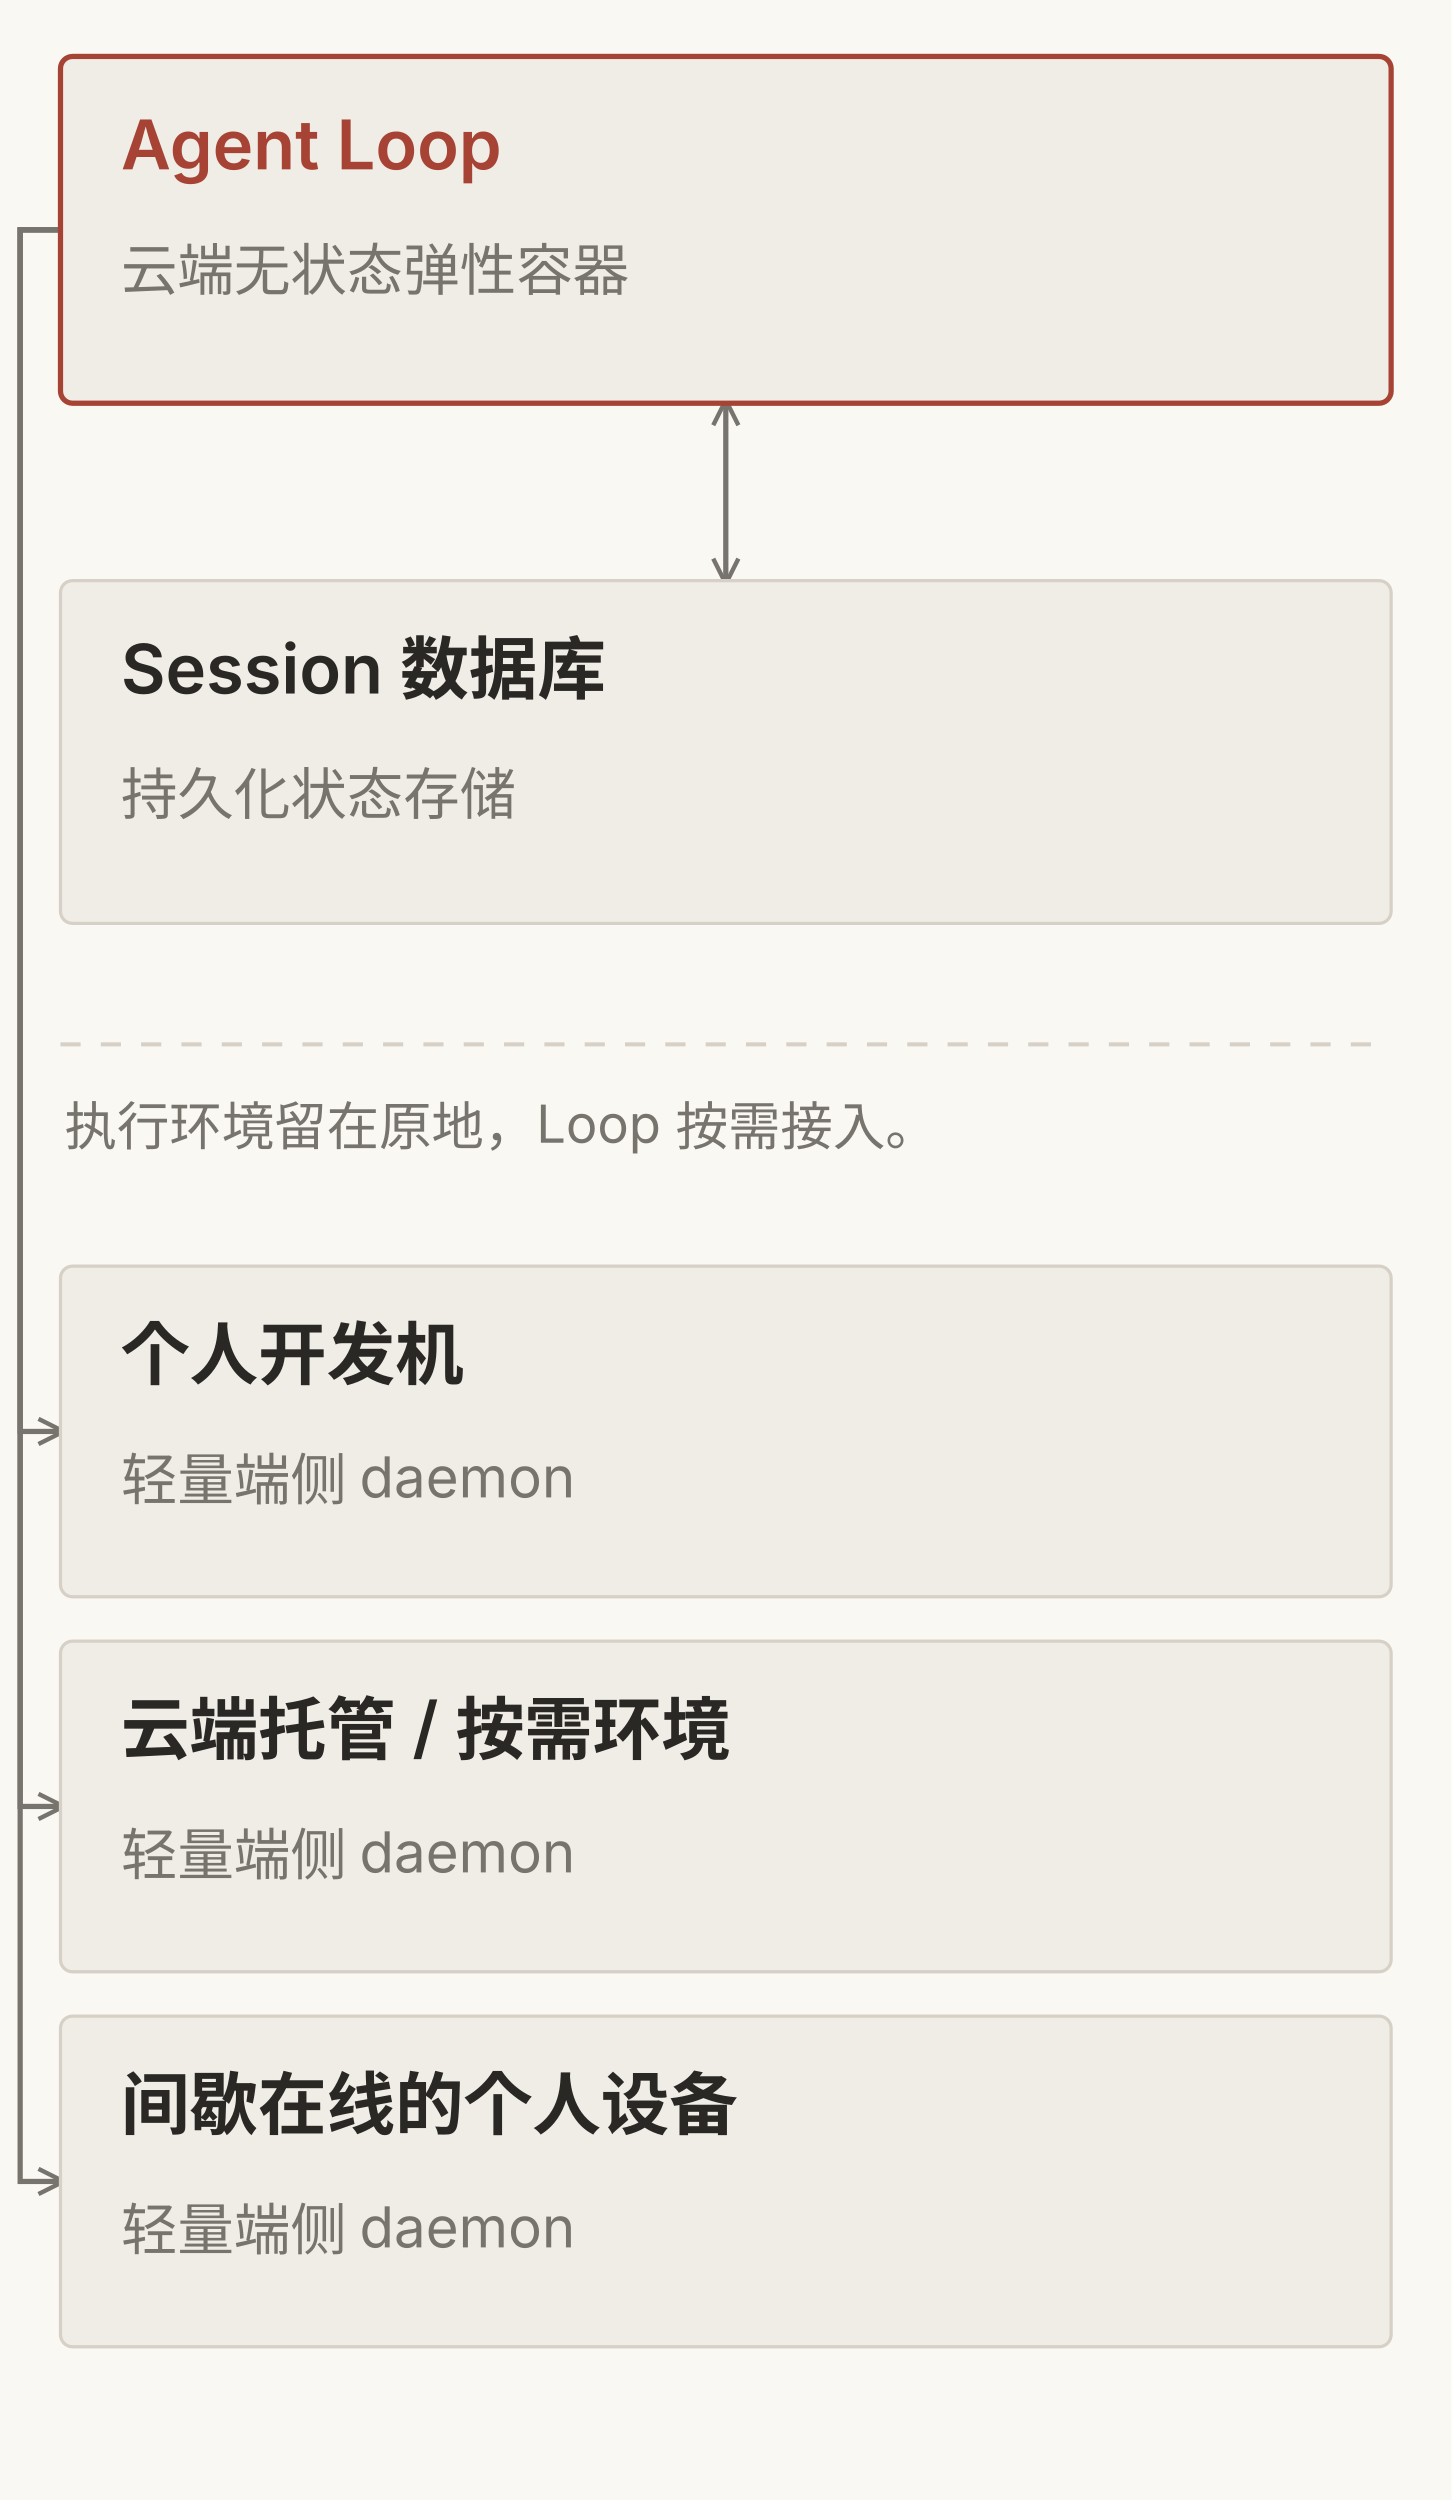
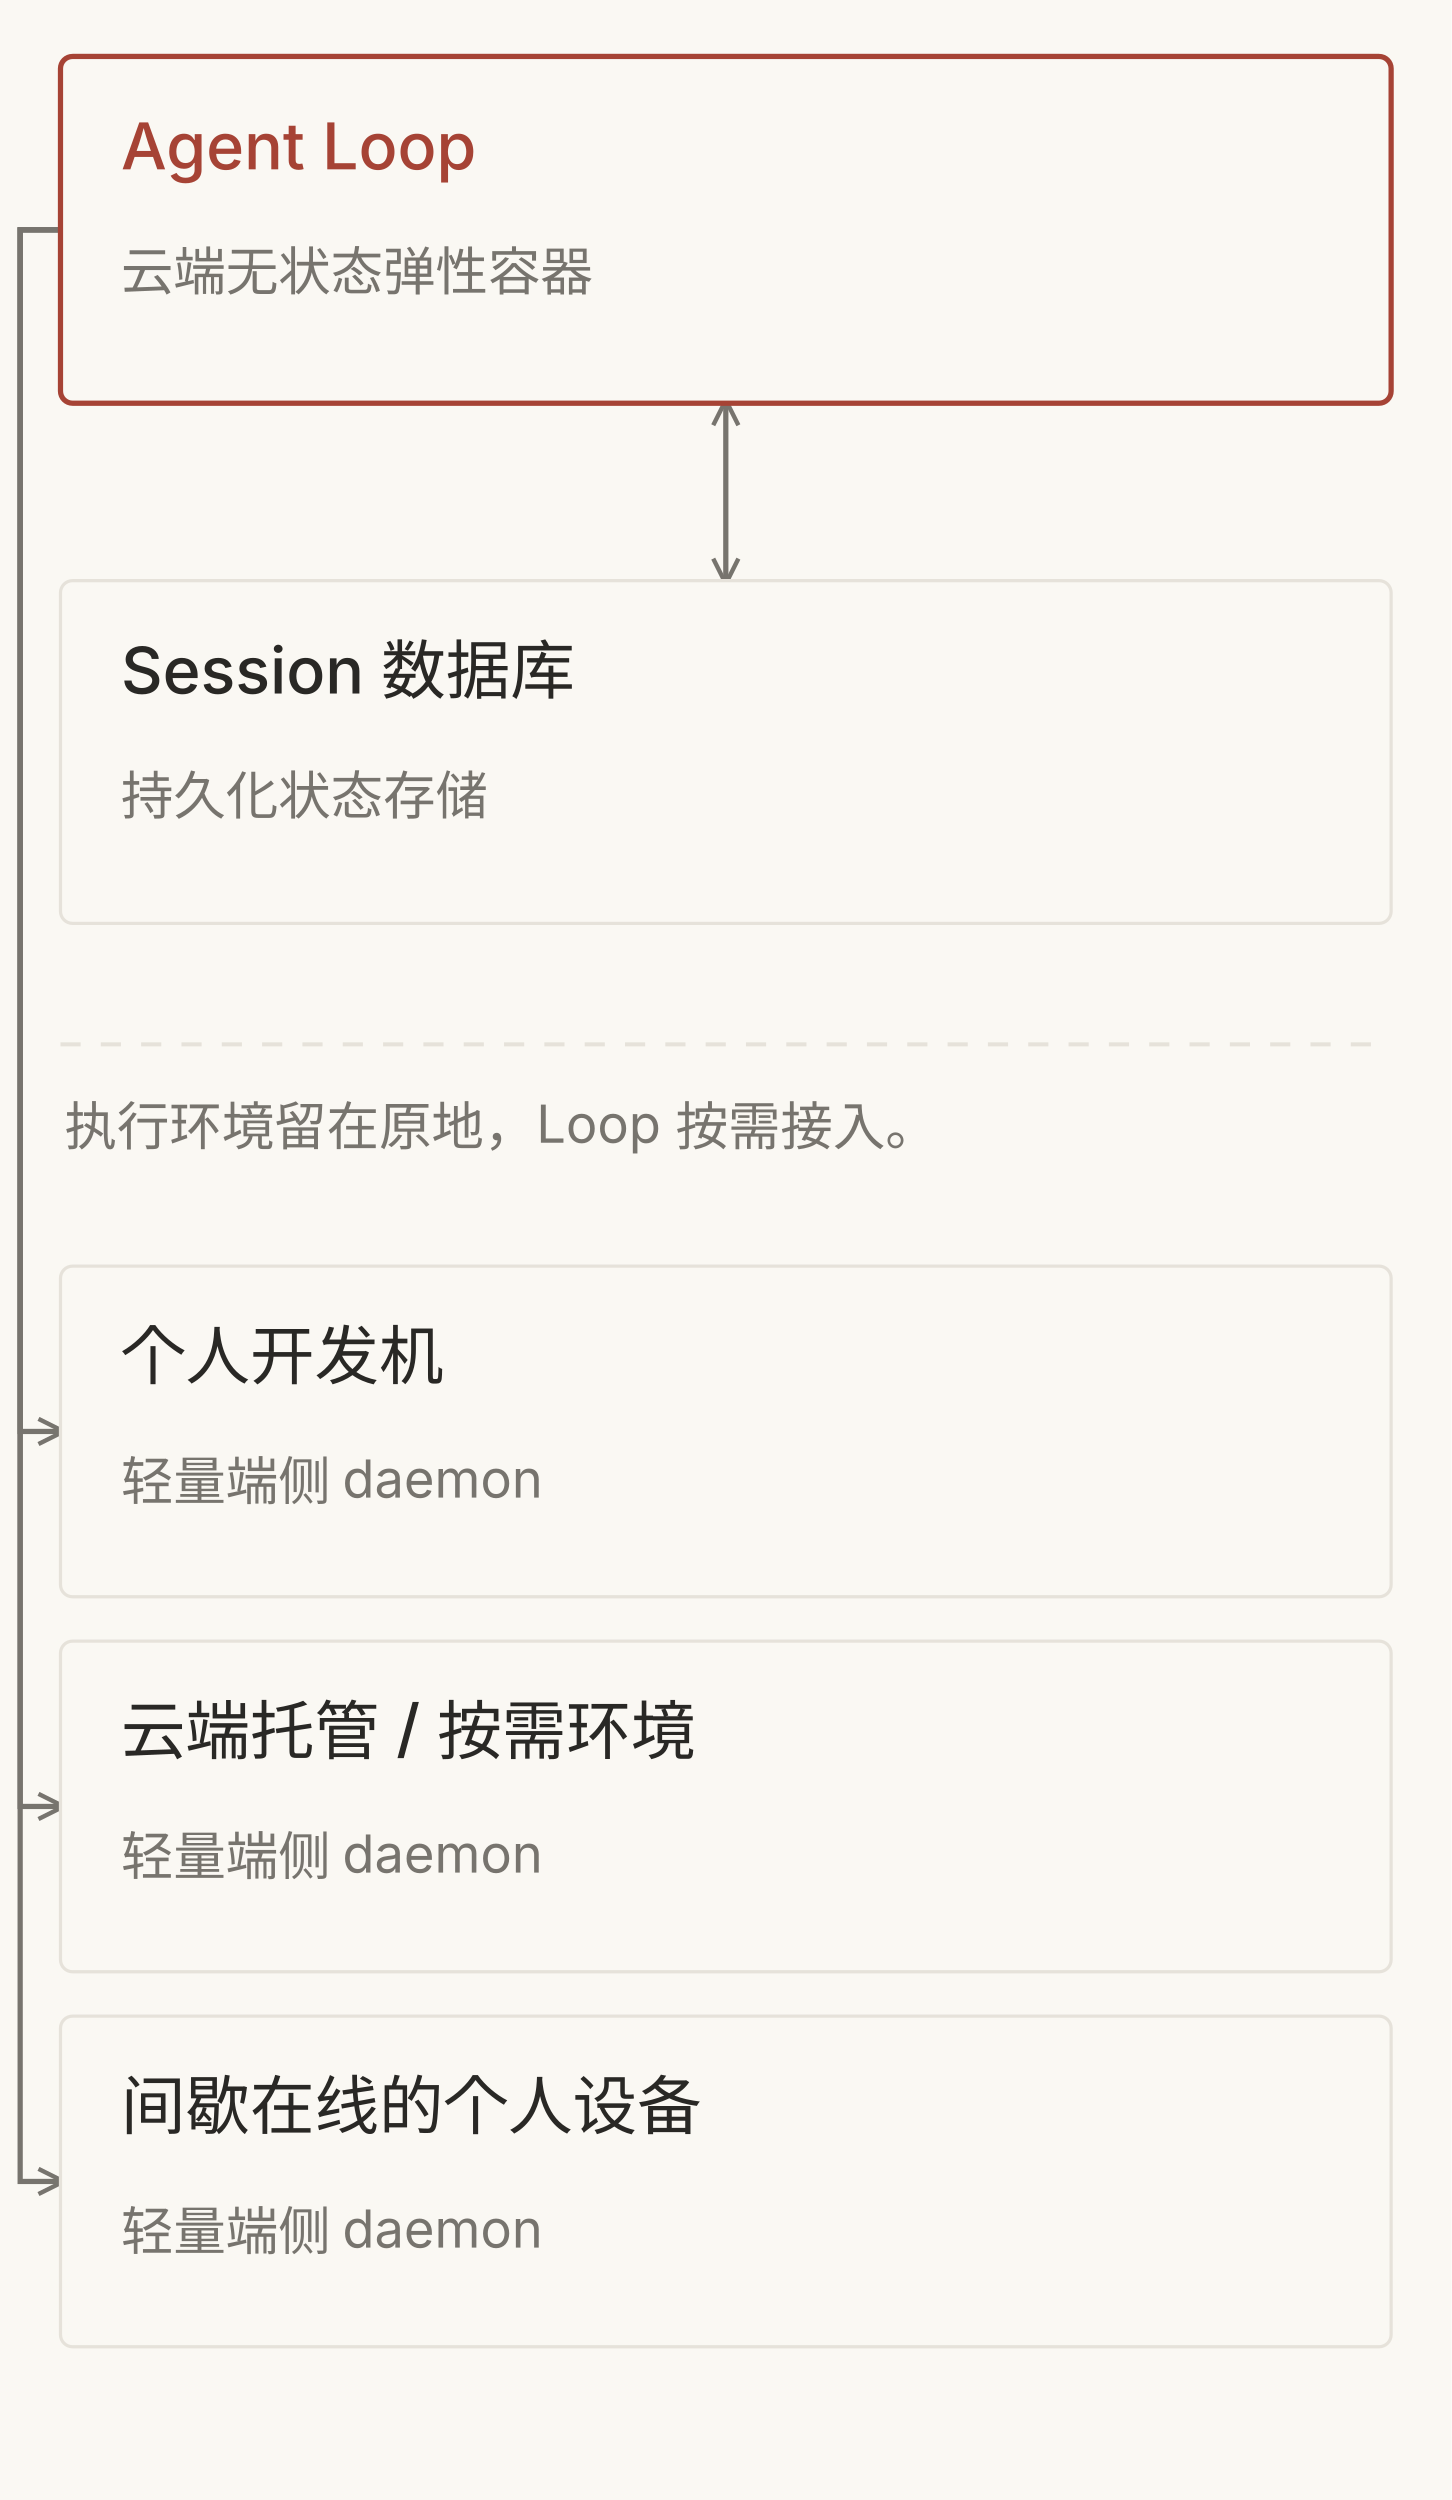
<svg xmlns="http://www.w3.org/2000/svg" width="360" height="620" viewBox="0 0 360 620" role="img" aria-labelledby="title desc">
  <defs>
    <marker id="arrow-accent" viewBox="0 0 10 10" refX="8" refY="5" markerWidth="6" markerHeight="6" orient="auto-start-reverse">
      <path d="M1 1 L9 5 L1 9" fill="none" stroke="#a64335" stroke-width="1.4" />
    </marker>
    <marker id="arrow-muted" viewBox="0 0 10 10" refX="8" refY="5" markerWidth="6" markerHeight="6" orient="auto-start-reverse">
      <path d="M1 1 L9 5 L1 9" fill="none" stroke="#77746e" stroke-width="1.4" />
    </marker>
  </defs>
  <rect width="360" height="620" fill="#faf8f3" />
  <g font-family="-apple-system,BlinkMacSystemFont,Segoe UI,PingFang SC,Microsoft YaHei,sans-serif">
-     <line x1="15" y1="259" x2="345" y2="259" stroke="#d6d0c6" stroke-dasharray="5 5" />
+     <line x1="15" y1="259" x2="345" y2="259" stroke="#e6e2da" stroke-dasharray="5 5" />
    <polyline points="180,100 180,144" fill="none" stroke="#77746e" stroke-width="1.3" marker-end="url(#arrow-muted)" marker-start="url(#arrow-muted)" />
    <polyline points="15,57 5,57 5,355 15,355" fill="none" stroke="#77746e" stroke-width="1.3" marker-end="url(#arrow-muted)" />
    <polyline points="15,57 5,57 5,448 15,448" fill="none" stroke="#77746e" stroke-width="1.3" marker-end="url(#arrow-muted)" />
    <polyline points="15,57 5,57 5,541 15,541" fill="none" stroke="#77746e" stroke-width="1.3" marker-end="url(#arrow-muted)" />
-     <rect x="15" y="14" width="330" height="86" rx="3" fill="#f0ede6" stroke="#a64335" stroke-width="1.3" />
-     <text x="30" y="42" font-size="17" fill="#a64335" font-weight="600" data-node="loop" data-max-width="300">Agent Loop</text>
-     <text x="30" y="72" font-size="14" fill="#77746e" font-weight="400" data-node="loop" data-max-width="300">云端无状态弹性容器</text>
-     <rect x="15" y="144" width="330" height="85" rx="3" fill="#f0ede6" stroke="#d6d0c6" stroke-width="0.8" />
-     <text x="30" y="172" font-size="17" fill="#292825" font-weight="600" data-node="db" data-max-width="300">Session 数据库</text>
-     <text x="30" y="202" font-size="14" fill="#77746e" font-weight="400" data-node="db" data-max-width="300">持久化状态存储</text>
-     <rect x="15" y="314" width="330" height="82" rx="3" fill="#f0ede6" stroke="#d6d0c6" stroke-width="0.8" />
-     <text x="30" y="342" font-size="17" fill="#292825" font-weight="600" data-node="env0" data-max-width="300">个人开发机</text>
-     <text x="30" y="372" font-size="14" fill="#77746e" font-weight="400" data-node="env0" data-max-width="300">轻量端侧 daemon</text>
-     <rect x="15" y="407" width="330" height="82" rx="3" fill="#f0ede6" stroke="#d6d0c6" stroke-width="0.8" />
-     <text x="30" y="435" font-size="17" fill="#292825" font-weight="600" data-node="env1" data-max-width="300">云端托管 / 按需环境</text>
-     <text x="30" y="465" font-size="14" fill="#77746e" font-weight="400" data-node="env1" data-max-width="300">轻量端侧 daemon</text>
-     <rect x="15" y="500" width="330" height="82" rx="3" fill="#f0ede6" stroke="#d6d0c6" stroke-width="0.8" />
-     <text x="30" y="528" font-size="17" fill="#292825" font-weight="600" data-node="env2" data-max-width="300">间歇在线的个人设备</text>
-     <text x="30" y="558" font-size="14" fill="#77746e" font-weight="400" data-node="env2" data-max-width="300">轻量端侧 daemon</text>
+     <rect x="15" y="14" width="330" height="86" rx="3" fill="#faf8f3" stroke="#a64335" stroke-width="1.3" />
+     <text x="30" y="42" font-size="16" fill="#a64335" font-weight="500" data-node="loop" data-max-width="300">Agent Loop</text>
+     <text x="30" y="72" font-size="13" fill="#77746e" font-weight="400" data-node="loop" data-max-width="300">云端无状态弹性容器</text>
+     <rect x="15" y="144" width="330" height="85" rx="3" fill="#faf8f3" stroke="#e6e2da" stroke-width="0.8" />
+     <text x="30" y="172" font-size="16" fill="#292825" font-weight="500" data-node="db" data-max-width="300">Session 数据库</text>
+     <text x="30" y="202" font-size="13" fill="#77746e" font-weight="400" data-node="db" data-max-width="300">持久化状态存储</text>
+     <rect x="15" y="314" width="330" height="82" rx="3" fill="#faf8f3" stroke="#e6e2da" stroke-width="0.8" />
+     <text x="30" y="342" font-size="16" fill="#292825" font-weight="500" data-node="env0" data-max-width="300">个人开发机</text>
+     <text x="30" y="372" font-size="13" fill="#77746e" font-weight="400" data-node="env0" data-max-width="300">轻量端侧 daemon</text>
+     <rect x="15" y="407" width="330" height="82" rx="3" fill="#faf8f3" stroke="#e6e2da" stroke-width="0.8" />
+     <text x="30" y="435" font-size="16" fill="#292825" font-weight="500" data-node="env1" data-max-width="300">云端托管 / 按需环境</text>
+     <text x="30" y="465" font-size="13" fill="#77746e" font-weight="400" data-node="env1" data-max-width="300">轻量端侧 daemon</text>
+     <rect x="15" y="500" width="330" height="82" rx="3" fill="#faf8f3" stroke="#e6e2da" stroke-width="0.8" />
+     <text x="30" y="528" font-size="16" fill="#292825" font-weight="500" data-node="env2" data-max-width="300">间歇在线的个人设备</text>
+     <text x="30" y="558" font-size="13" fill="#77746e" font-weight="400" data-node="env2" data-max-width="300">轻量端侧 daemon</text>
    <text x="16" y="284" font-size="13" fill="#77746e" font-weight="400">执行环境留在原地，Loop 按需接入。</text>
  </g>
</svg>
